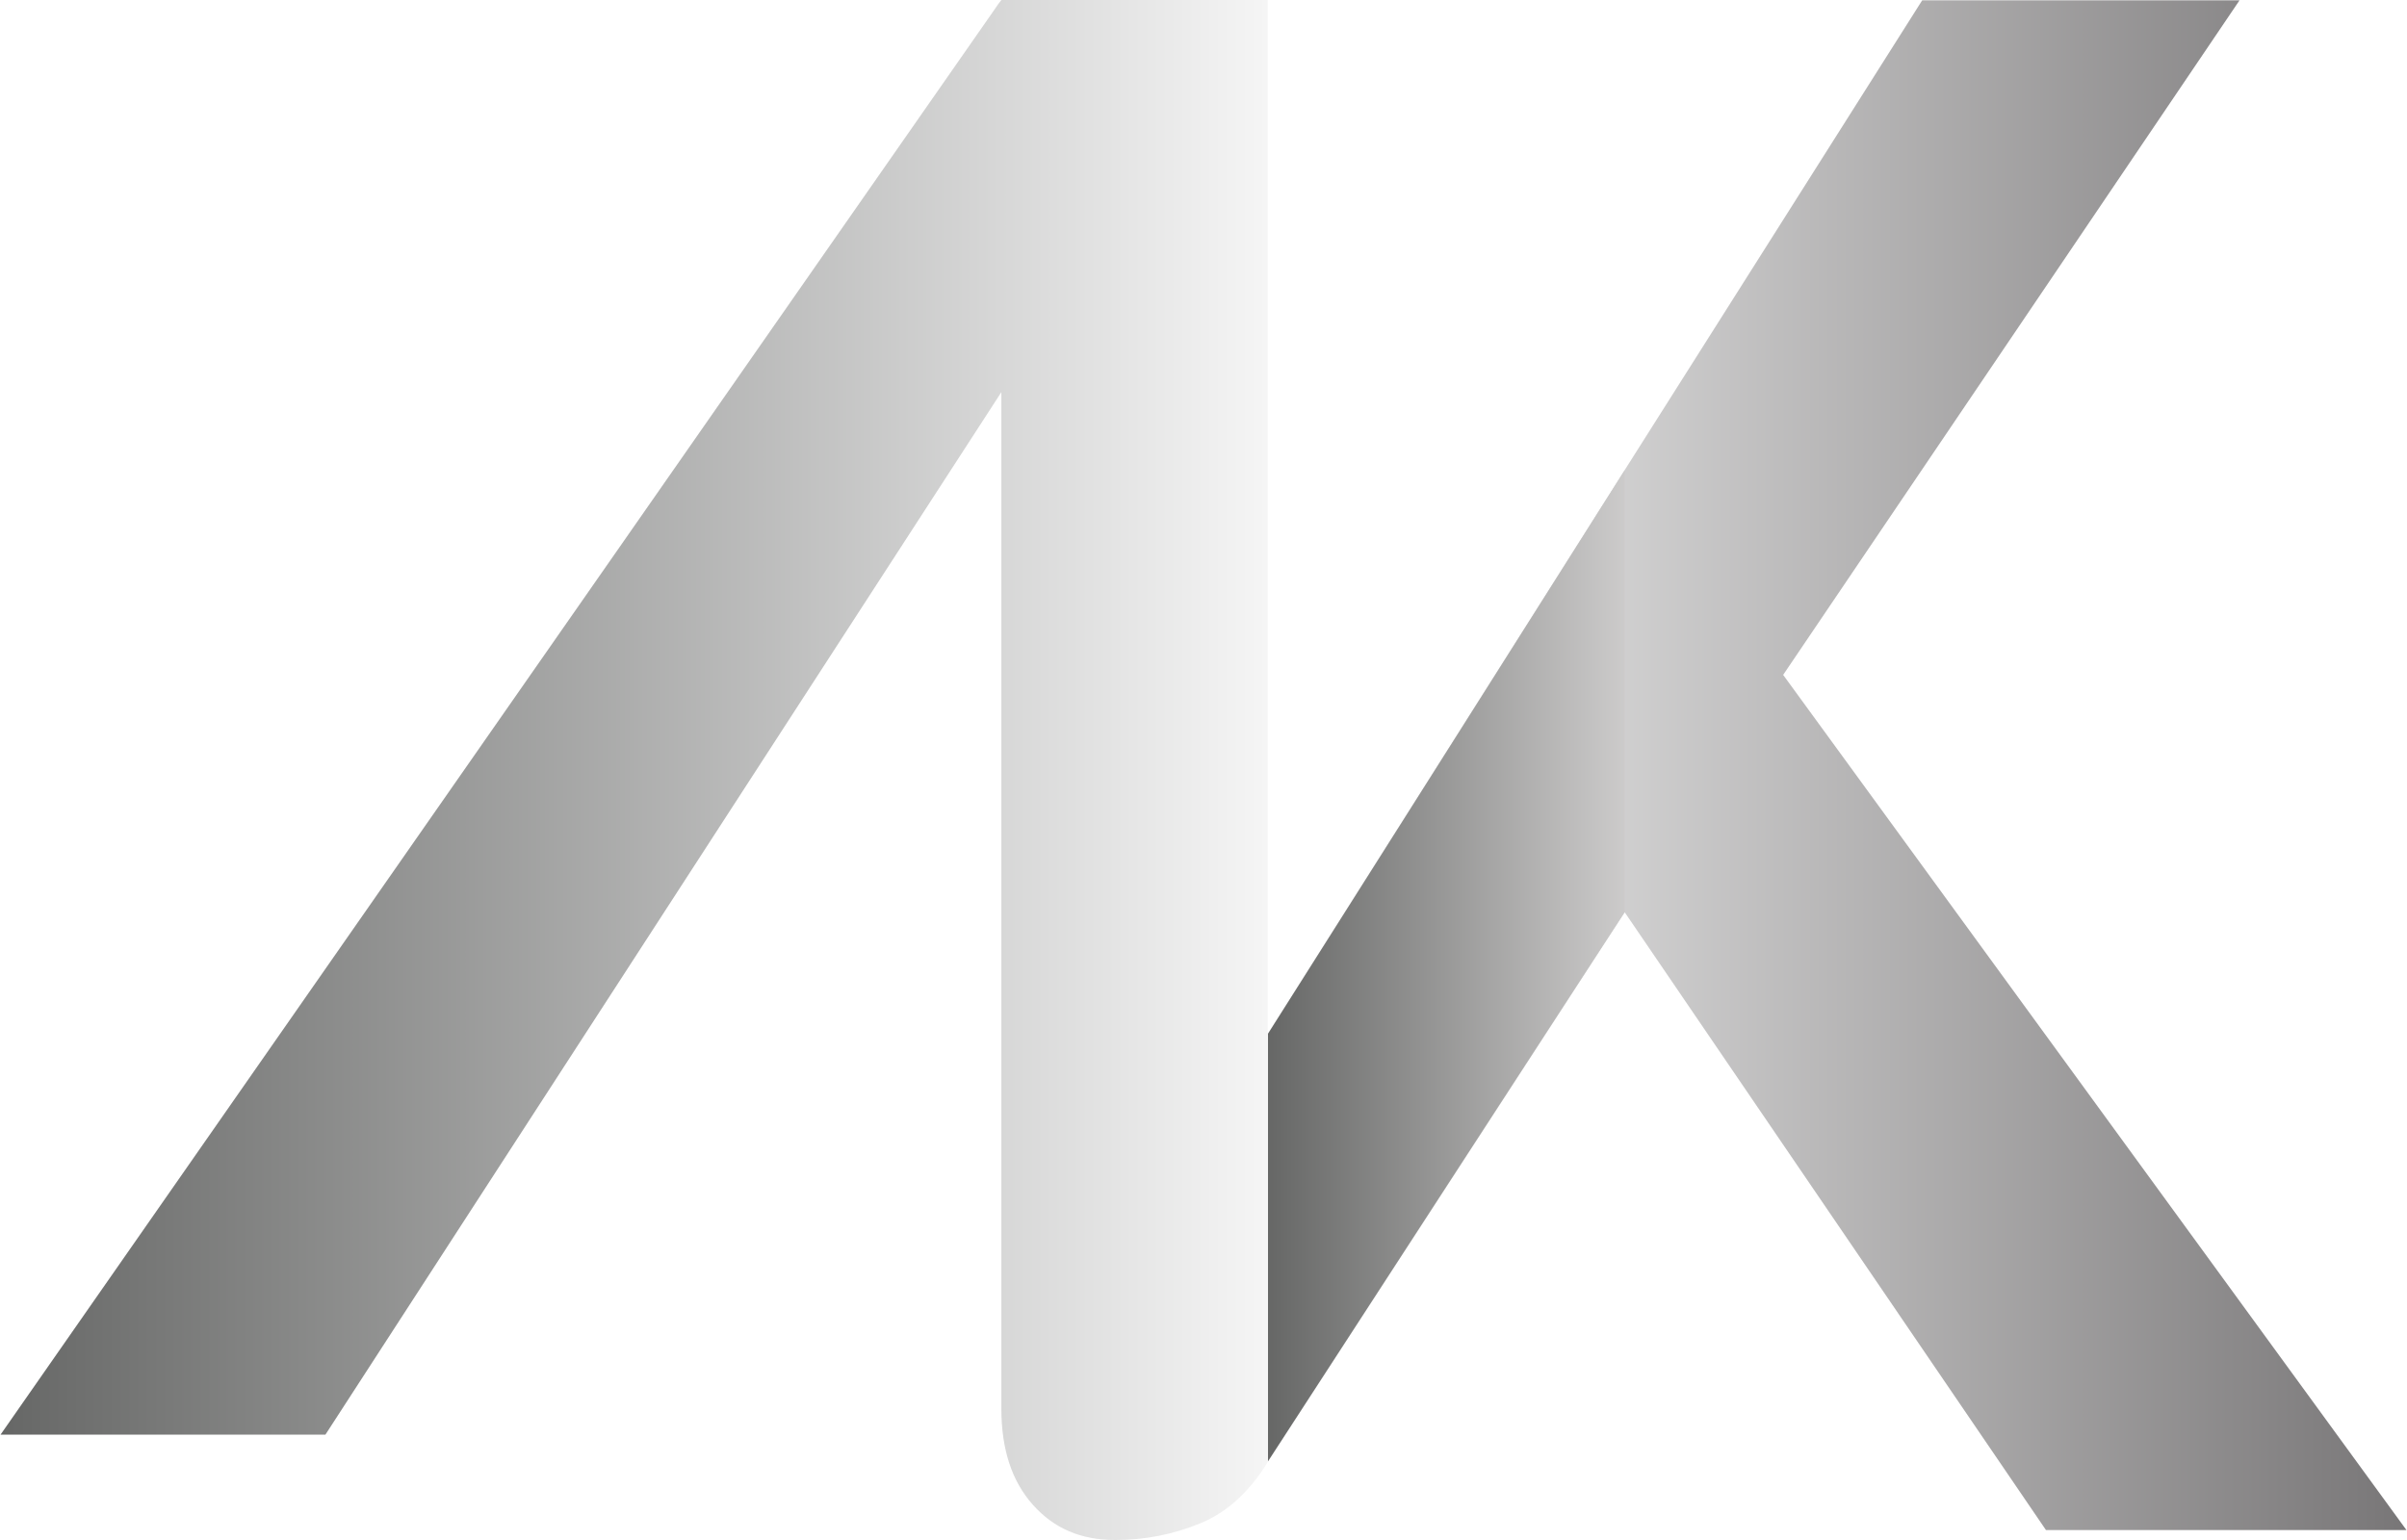
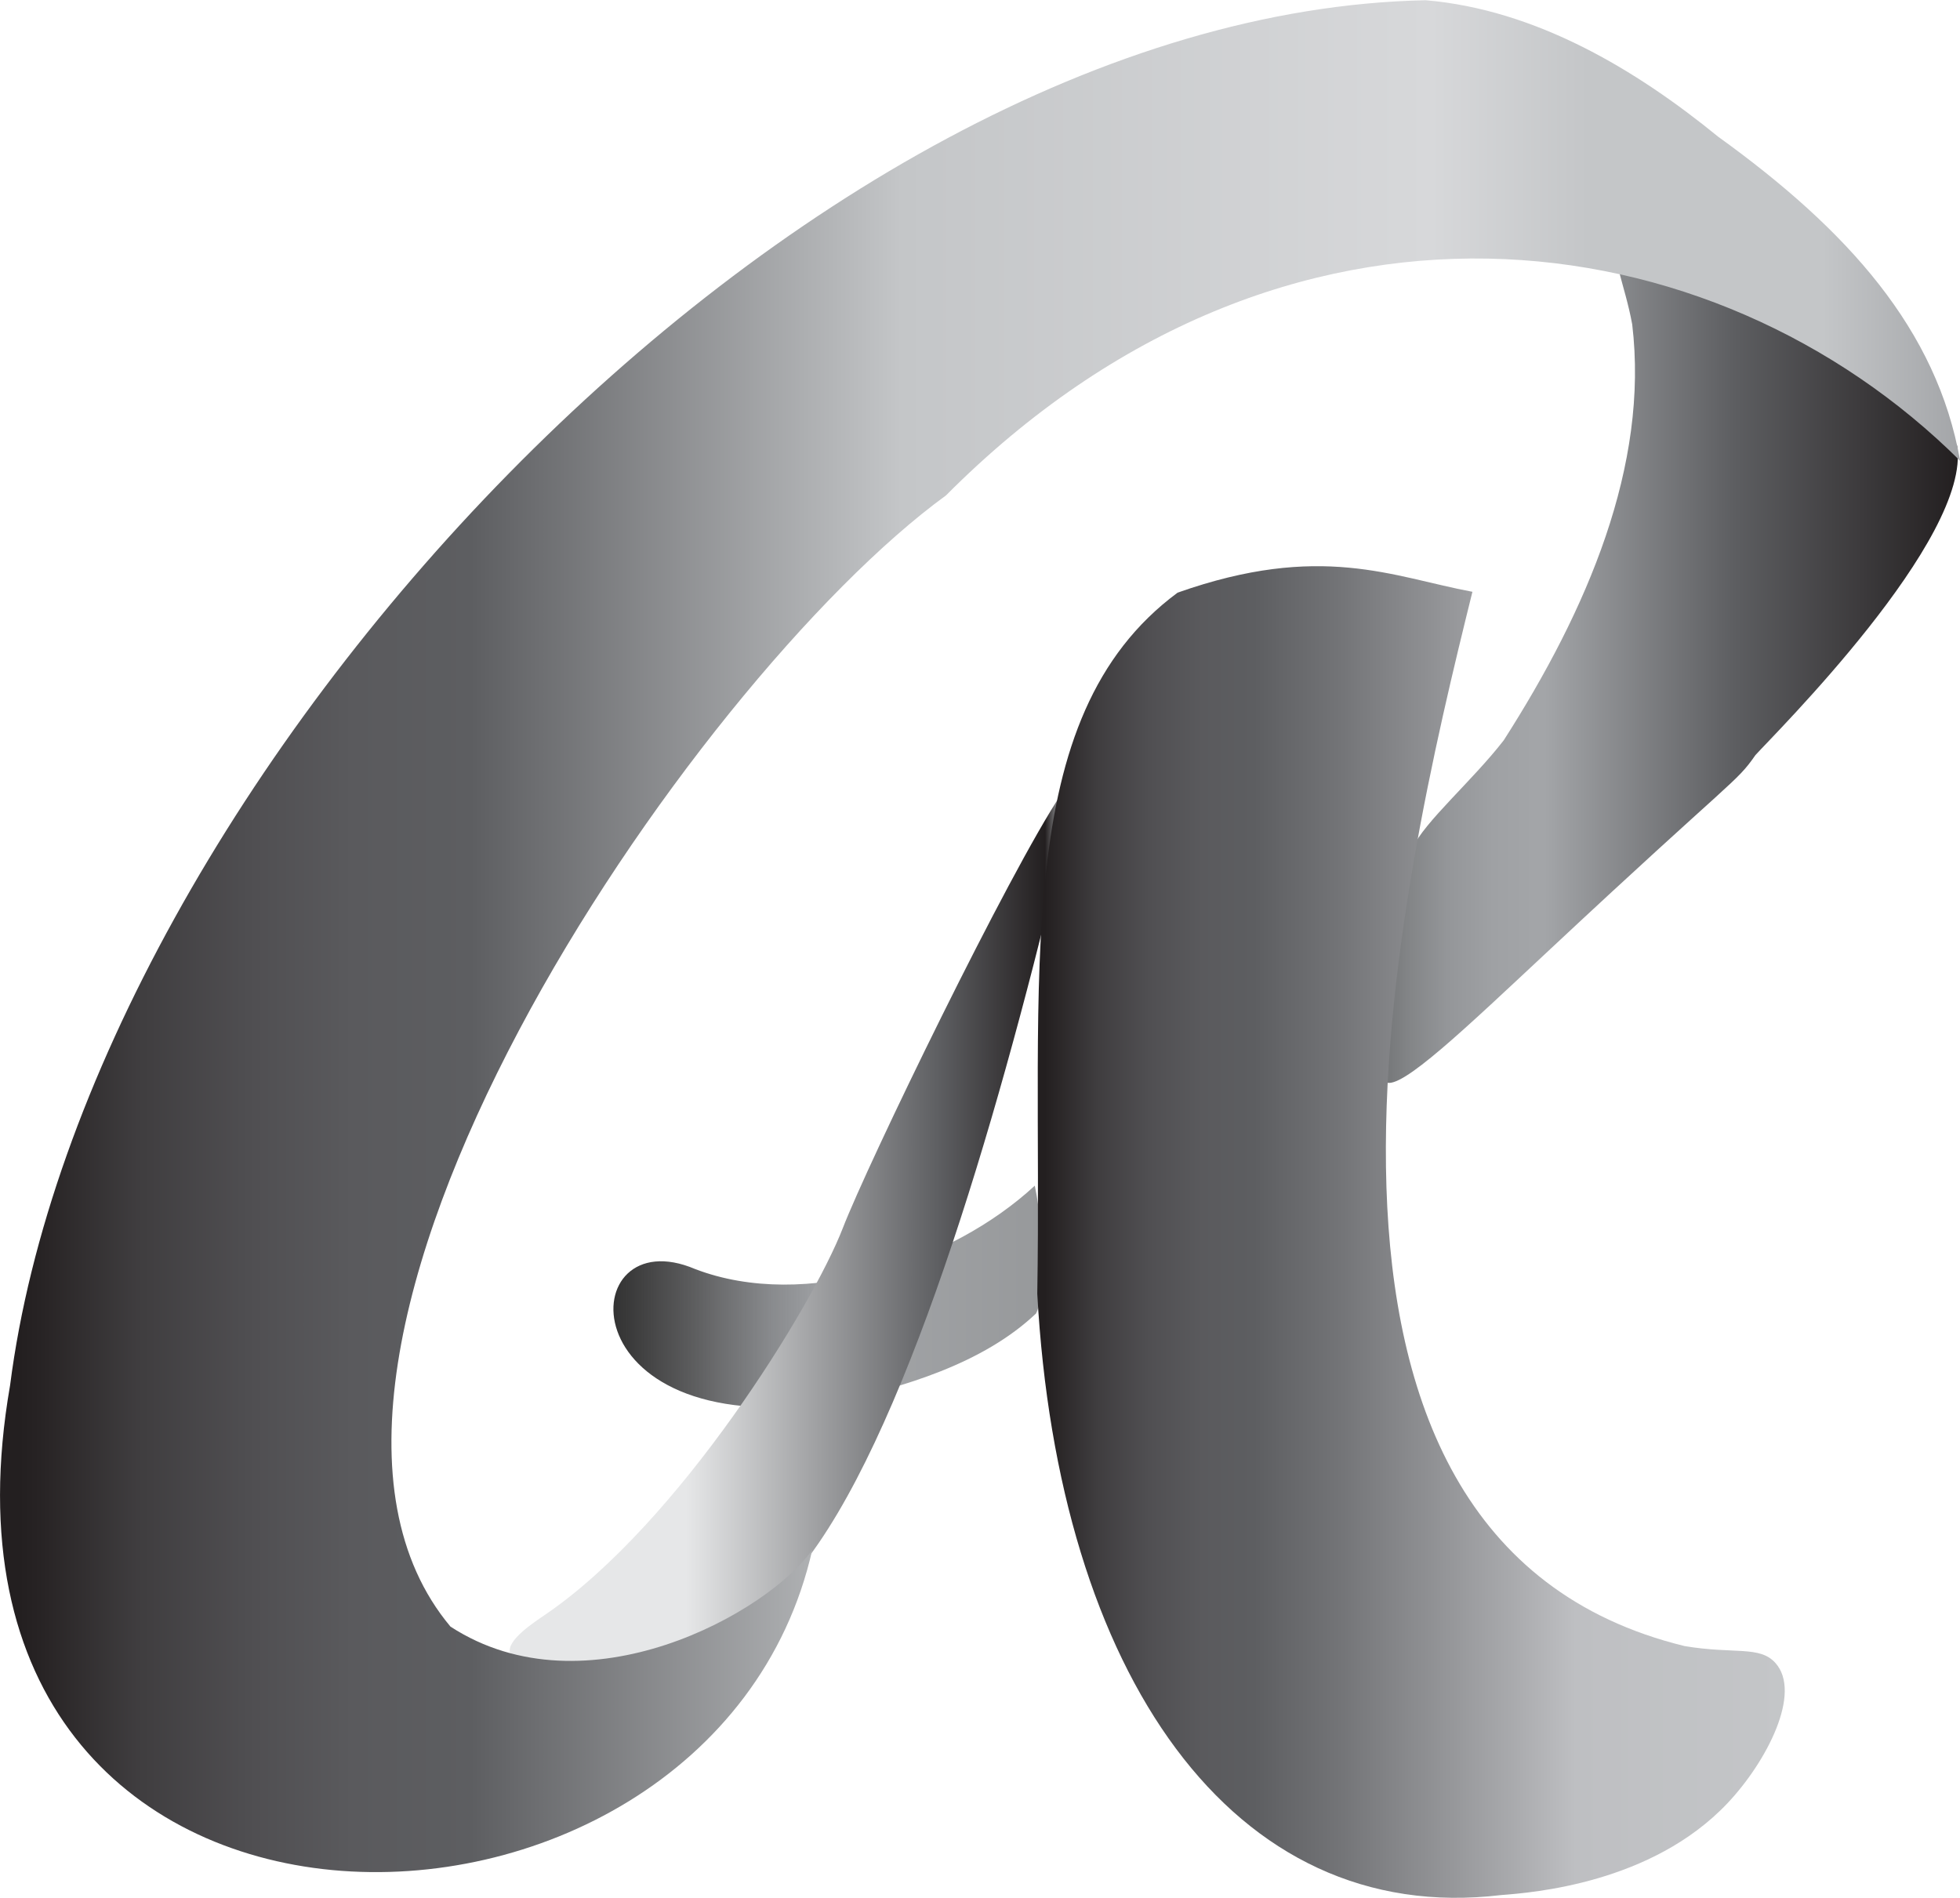
- <svg xmlns="http://www.w3.org/2000/svg" width="100pt" height="64pt" version="1.1" viewBox="0 0 100 64">
+ <svg xmlns="http://www.w3.org/2000/svg" viewBox="0 0 340.16 329.38">
  <defs>
-     <linearGradient id="linear0" x1="0" x2="467.82" y1="560.02" y2="560.02" gradientTransform="matrix(0.213654,0,0,-0.214743,0.0242619,152.2617)" gradientUnits="userSpaceOnUse">
-       <stop offset="0" style="stop-color:#666766;stop-opacity:1" />
-       <stop offset=".53" style="stop-color:#f6f6f6;stop-opacity:1" />
-       <stop offset="1" style="stop-color:#787677;stop-opacity:1" />
+     <style>.cls-1{fill:#350e0e;}.cls-2{fill:url(#linear-gradient);}.cls-3{fill:url(#linear-gradient-2);}.cls-4{fill:url(#linear-gradient-3);}.cls-5{fill:url(#linear-gradient-4);}.cls-6{fill:url(#linear-gradient-5);}</style>
+     <linearGradient id="linear-gradient" x1="376.9" y1="331.27" x2="476.42" y2="331.27" gradientUnits="userSpaceOnUse">
+       <stop offset="0" stop-color="#747678" />
+       <stop offset="0.04" stop-color="#828486" />
+       <stop offset="0.11" stop-color="#949699" />
+       <stop offset="0.19" stop-color="#9fa1a4" />
+       <stop offset="0.26" stop-color="#a3a5a8" />
+       <stop offset="0.28" stop-color="#a3a5a8" />
+       <stop offset="0.61" stop-color="#5d5e61" />
+       <stop offset="1" stop-color="#231f20" />
    </linearGradient>
-     <linearGradient id="linear1" x1="246.45" x2="340.35" y1="522.13" y2="522.13" gradientTransform="matrix(0.213654,0,0,-0.214743,0.0242619,152.2617)" gradientUnits="userSpaceOnUse">
-       <stop offset="0" style="stop-color:#666766;stop-opacity:1" />
-       <stop offset="1" style="stop-color:#f0eeee;stop-opacity:1" />
-       <stop offset="1" style="stop-color:#fff;stop-opacity:1" />
+     <linearGradient id="linear-gradient-2" x1="243.13" y1="440.93" x2="317.3" y2="440.93" gradientUnits="userSpaceOnUse">
+       <stop offset="0" stop-opacity="0.8" />
+       <stop offset="0.11" stop-color="#2e2e2f" stop-opacity="0.86" />
+       <stop offset="0.25" stop-color="#606163" stop-opacity="0.92" />
+       <stop offset="0.37" stop-color="#848689" stop-opacity="0.96" />
+       <stop offset="0.47" stop-color="#9b9da0" stop-opacity="0.99" />
+       <stop offset="0.53" stop-color="#a3a5a8" />
+       <stop offset="1" stop-color="#97999b" />
+       <stop offset="1" stop-color="#a3a5a8" />
+       <stop offset="1" />
+       <stop offset="1" stop-color="#747678" />
+       <stop offset="1" />
+     </linearGradient>
+     <linearGradient id="linear-gradient-3" x1="225.05" y1="429.47" x2="320.87" y2="429.47" gradientUnits="userSpaceOnUse">
+       <stop offset="0" stop-color="#e6e7e8" />
+       <stop offset="0.01" stop-color="#e6e7e8" />
+       <stop offset="0.32" stop-color="#e6e7e8" />
+       <stop offset="0.78" stop-color="#5d5e61" />
+       <stop offset="0.97" stop-color="#231f20" />
+       <stop offset="1" stop-color="#a3a5a8" />
+       <stop offset="1" stop-color="#fff" />
+     </linearGradient>
+     <linearGradient id="linear-gradient-4" x1="316.64" y1="429.78" x2="446.37" y2="429.78" gradientUnits="userSpaceOnUse">
+       <stop offset="0.01" stop-color="#231f20" />
+       <stop offset="0.02" stop-color="#272324" />
+       <stop offset="0.08" stop-color="#3f3d3f" />
+       <stop offset="0.15" stop-color="#504f52" />
+       <stop offset="0.22" stop-color="#5a5a5d" />
+       <stop offset="0.29" stop-color="#5d5e61" />
+       <stop offset="0.4" stop-color="#727376" />
+       <stop offset="0.64" stop-color="#aaabae" />
+       <stop offset="0.72" stop-color="#bebfc2" />
+       <stop offset="1" stop-color="#c4c6c8" />
+       <stop offset="1" stop-color="#a3a5a8" />
+       <stop offset="1" stop-color="#d7d8da" />
+       <stop offset="1" stop-color="#c4c6c8" />
+       <stop offset="1" stop-color="#a3a5a8" />
+       <stop offset="1" stop-color="#c4c6c8" />
+     </linearGradient>
+     <linearGradient id="linear-gradient-5" x1="136.63" y1="378.42" x2="476.8" y2="378.42" gradientUnits="userSpaceOnUse">
+       <stop offset="0.01" stop-color="#231f20" />
+       <stop offset="0.02" stop-color="#272324" />
+       <stop offset="0.07" stop-color="#3f3d3f" />
+       <stop offset="0.13" stop-color="#504f52" />
+       <stop offset="0.18" stop-color="#5a5a5d" />
+       <stop offset="0.24" stop-color="#5d5e61" />
+       <stop offset="0.46" stop-color="#c4c6c8" />
+       <stop offset="0.73" stop-color="#d7d8da" />
+       <stop offset="0.81" stop-color="#c4c6c8" />
+       <stop offset="0.93" stop-color="#c4c6c8" />
+       <stop offset="1" stop-color="#a3a5a8" />
    </linearGradient>
  </defs>
-   <g id="surface1">
-     <path style="stroke:none;fill-rule:nonzero;fill:url(#linear0)" d="M 74.082 28.047 L 93.043 0.012 L 79.859 0.012 L 52.668 42.961 L 52.668 0 L 41.602 0 C 41.516 0.105 41.434 0.219 41.359 0.336 L 0.023 59.621 L 13.52 59.621 L 41.602 16.297 L 41.602 58.535 C 41.602 60.215 42.027 61.543 42.91 62.535 C 43.793 63.527 44.914 64 46.328 64 C 47.543 64.004 48.746 63.77 49.871 63.305 C 50.984 62.848 51.922 61.984 52.684 60.738 L 67.5 37.914 L 85 63.586 L 99.977 63.586 Z M 74.082 28.047" />
-     <path style="stroke:none;fill-rule:nonzero;fill:url(#linear1)" d="M 52.68 42.957 L 52.68 60.73 L 67.496 37.902 L 67.496 19.547 Z M 52.68 42.957" />
+   <g id="Layer_2" data-name="Layer 2">
+     <path class="cls-1" d="M220.2,502" transform="translate(-136.63 -215.96)" />
+     <path class="cls-2" d="M417.78,258.83c1.46-1,4,2,11.56,5.93,17.31,7.15,23.93,10.42,40.11,22.7,5.53,4,6.24,4.55,6.83,5.85,2.6,16.1-31.93,50.29-35,53.71-3.4,4.91-3.55,3.71-35.53,33.6-14.83,13.85-26.11,24.69-28.64,23.14-1-2.76,1.89-20,2.26-26,1.44-12.14,1.55-12.91,2.35-14.54,2.14-4.66,10.4-11.7,15.88-18.77,14.52-22.68,25.23-47.68,22.3-72.2C418.61,265.21,416,260,417.78,258.83Z" transform="translate(-136.63 -215.96)" />
+     <path class="cls-3" d="M317.22,429a55.06,55.06,0,0,0-1-7.26c-14.38,13.33-39.83,21.78-58.93,14.48-21.06-9-22.89,29.93,23.64,23.22,12.5-2.68,26.36-6.83,35.52-15.53.67-1.38.55-2.45.47-4.41C316.73,433.62,317.55,434.23,317.22,429Z" transform="translate(-136.63 -215.96)" />
+     <path class="cls-4" d="M318.21,374.69c.19-1.58,2.27-18.31,2.66-21-9.24,13.87-33.64,64.18-38,75.49-5.26,13.52-28.36,51.14-51.59,67-1.92,1.31-6.77,4.46-6.13,6.64.91,3.09,12.46,2.74,20.65,1.17,0,0,15.2-1.32,26.12-11.94C290.25,474.21,306.61,421.25,318.21,374.69Z" transform="translate(-136.63 -215.96)" />
+     <path class="cls-5" d="M341,318.82c24.84-8.78,37.31-2.74,51.17-.15C379.75,368.83,352.52,483,429,501.65c8.6,1.44,13-.11,15.73,2.9,4.7,5.17-1.47,17.16-8.31,24.39-13.16,13.9-33.79,15.5-39.26,15.92-46.74,5.61-76.89-38.54-80.51-104.36C317.59,385,311.73,340.49,341,318.82Z" transform="translate(-136.63 -215.96)" />
+     <path class="cls-6" d="M384.05,216c-110,2.25-232.4,136.63-245.67,240.39C119.47,564.82,260,562.8,277.6,484.94c-7.64,10.92-39.28,28.61-62.79,13.33-38.75-46.3,41.75-164.13,86-196.33,58.84-59.12,133.3-48.47,176-6-4-22.81-19.52-40.06-42-56.26C420.57,228.06,403.23,217.64,384.05,216Z" transform="translate(-136.63 -215.96)" />
  </g>
</svg>
